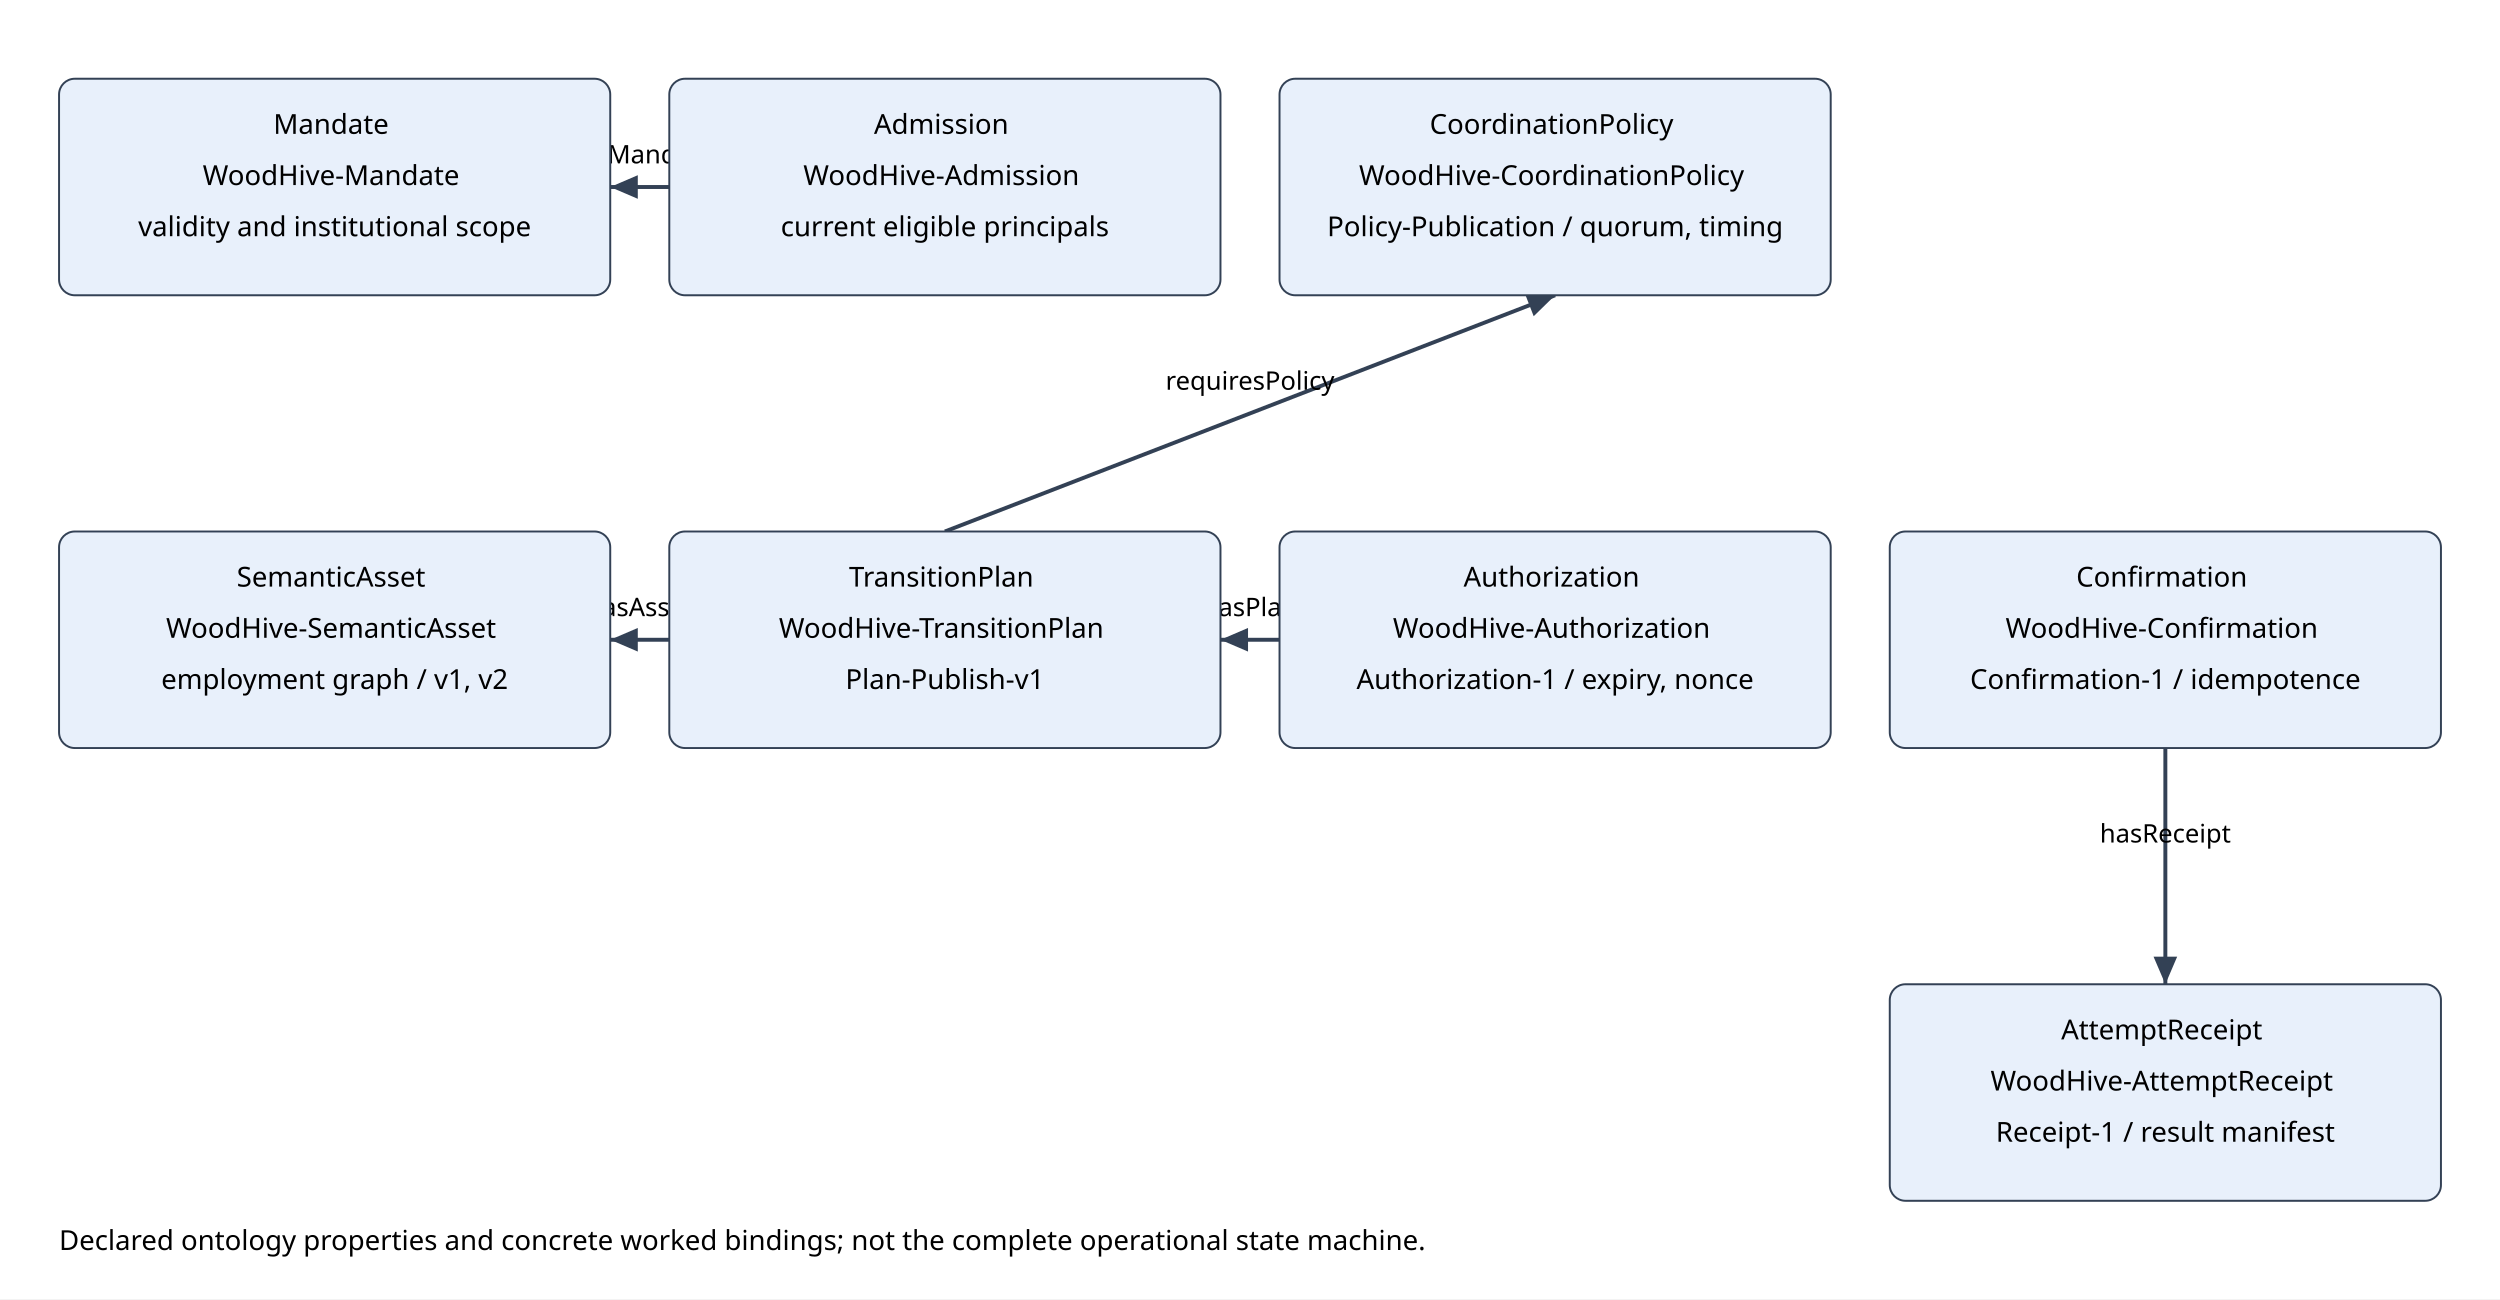
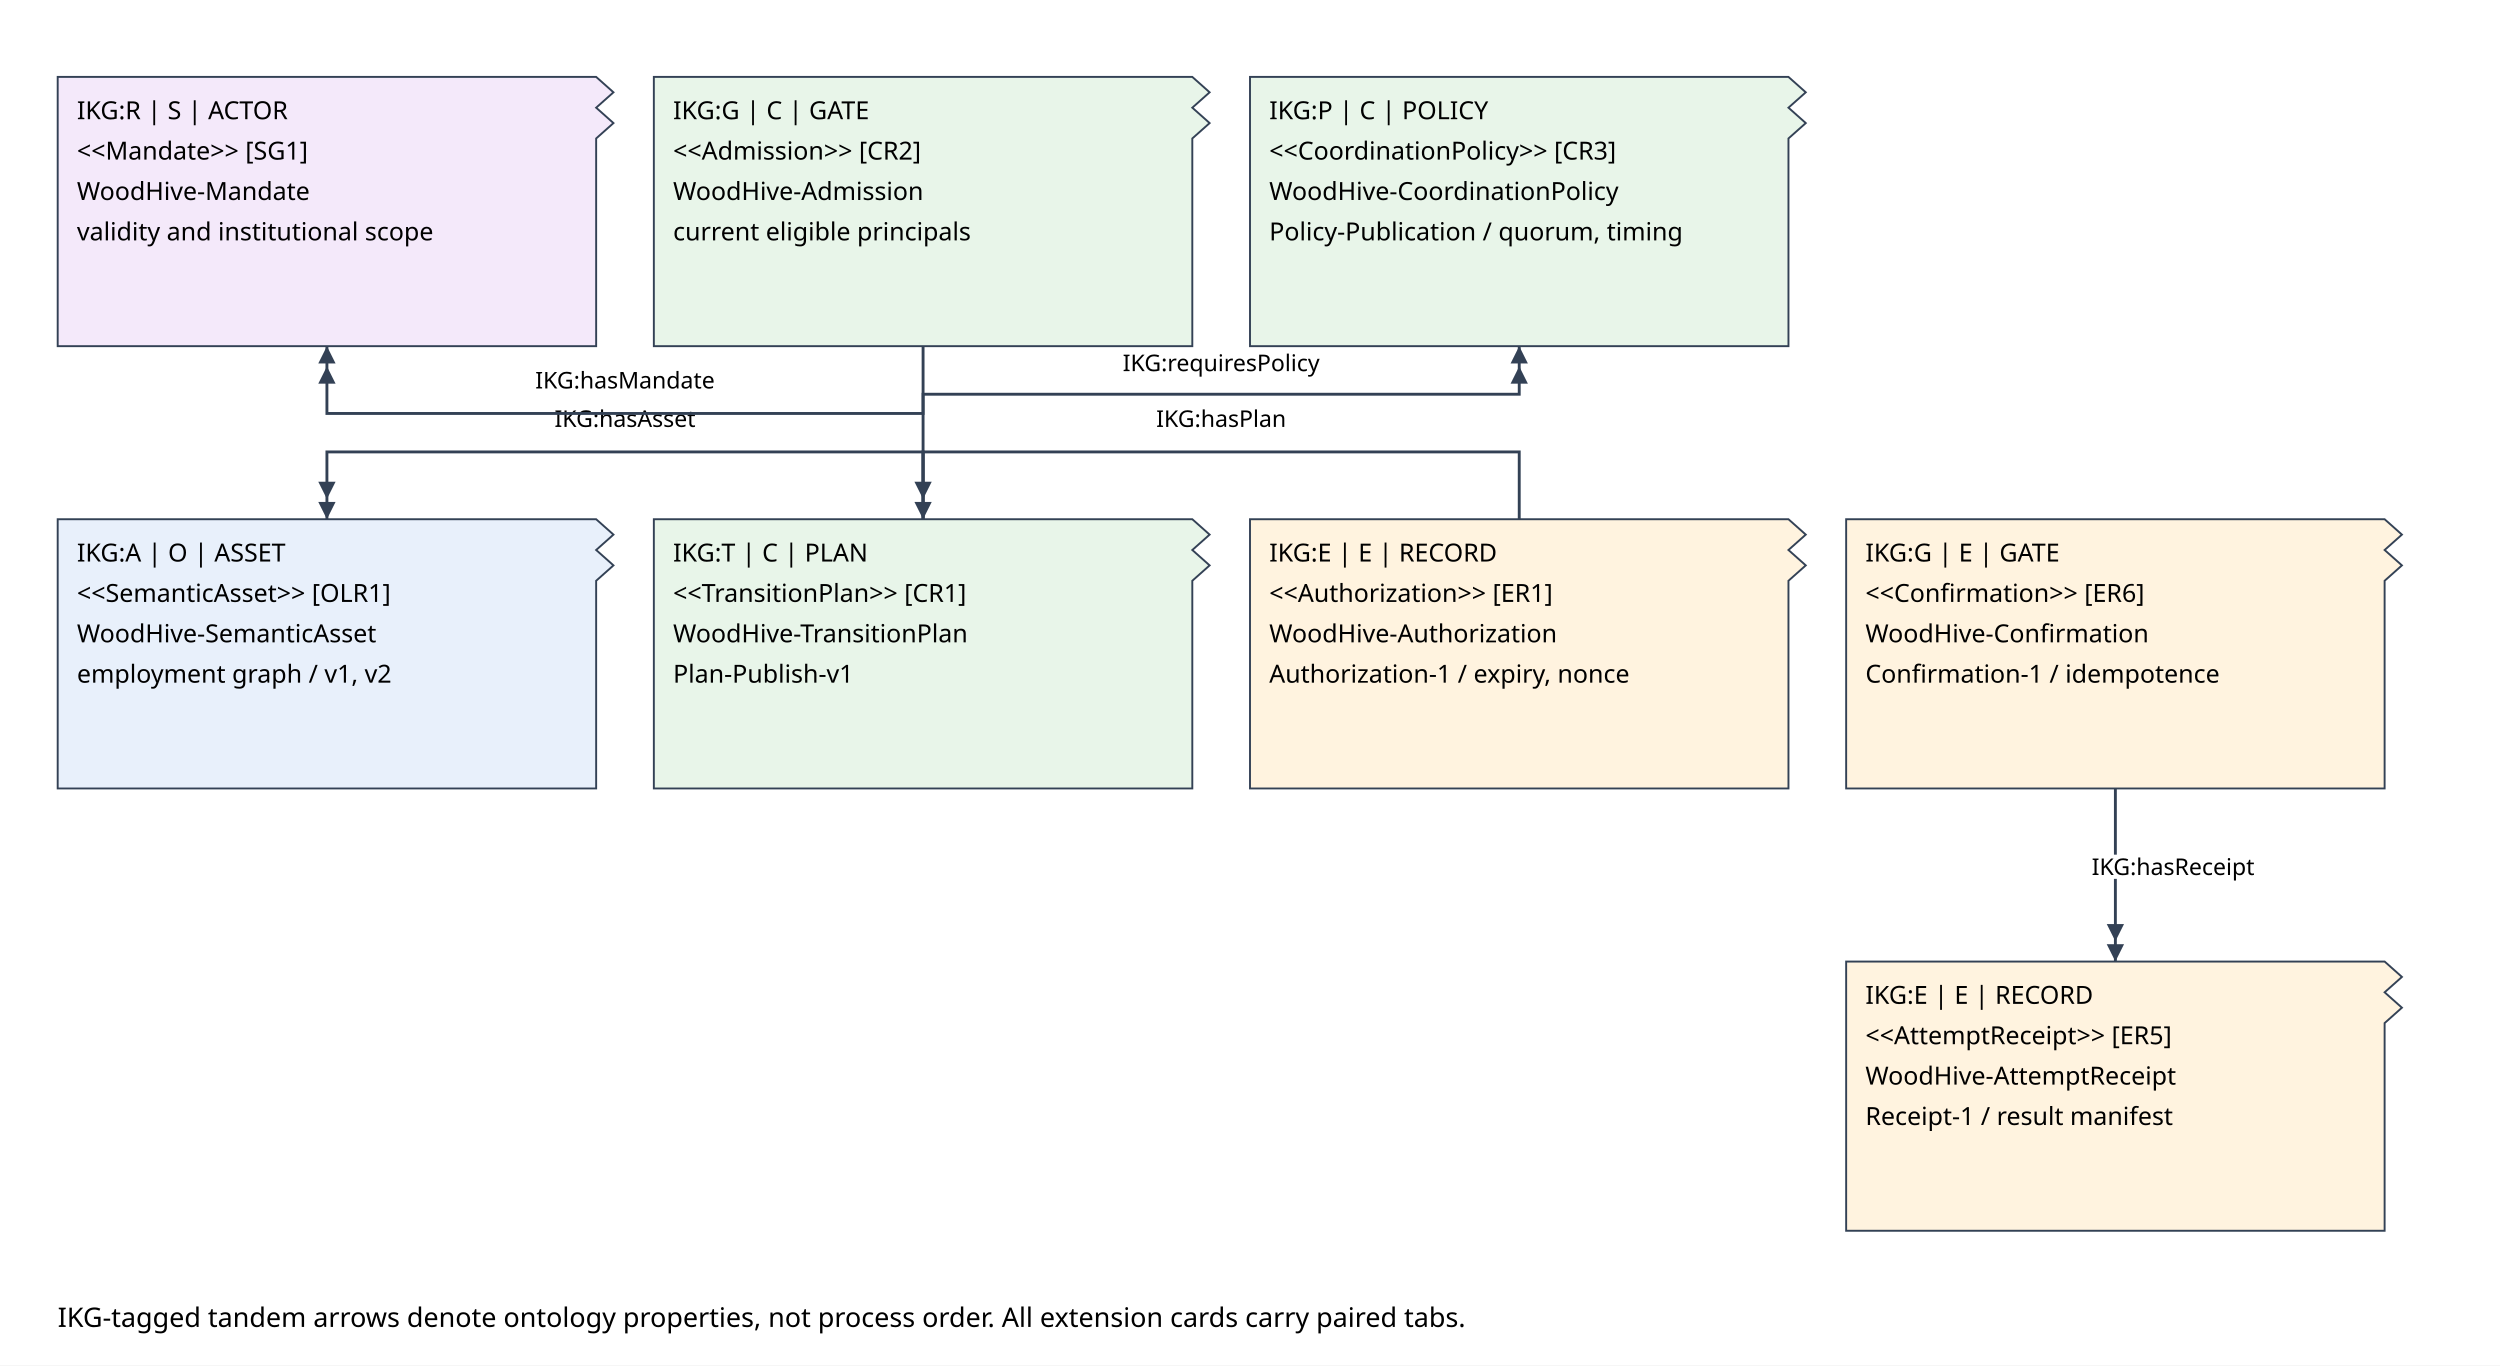
- <svg xmlns="http://www.w3.org/2000/svg" width="1270" height="660">
-   <rect width="1270" height="660" fill="white" />
+ <svg xmlns="http://www.w3.org/2000/svg" width="1300" height="710">
+   <rect width="1300" height="710" fill="white" />
  <defs>
-     <marker id="a" markerWidth="8" markerHeight="8" refX="7" refY="3" orient="auto">
-       <path d="M0,0 L0,6 L7,3 z" fill="#334155" />
+     <marker id="a" markerWidth="14" markerHeight="8" refX="13" refY="3" orient="auto">
+       <path d="M0,0 L0,6 L6,3 z M7,0 L7,6 L13,3 z" fill="#334155" />
    </marker>
  </defs>
-   <path d="M340,325 L310,325" stroke="#334155" stroke-width="2" marker-end="url(#a)" />
-   <text x="325.0" y="313.0" text-anchor="middle" font-size="13" font-family="sans-serif">hasAsset</text>
-   <path d="M650,325 L620,325" stroke="#334155" stroke-width="2" marker-end="url(#a)" />
-   <text x="635.0" y="313.0" text-anchor="middle" font-size="13" font-family="sans-serif">hasPlan</text>
-   <path d="M1100,380 L1100,500" stroke="#334155" stroke-width="2" marker-end="url(#a)" />
-   <text x="1100.0" y="428.0" text-anchor="middle" font-size="13" font-family="sans-serif">hasReceipt</text>
-   <path d="M340,95 L310,95" stroke="#334155" stroke-width="2" marker-end="url(#a)" />
-   <text x="325.0" y="83.0" text-anchor="middle" font-size="13" font-family="sans-serif">hasMandate</text>
-   <path d="M480,270 L790,150" stroke="#334155" stroke-width="2" marker-end="url(#a)" />
-   <text x="635.0" y="198.0" text-anchor="middle" font-size="13" font-family="sans-serif">requiresPolicy</text>
-   <rect x="30" y="270" width="280" height="110" rx="8" fill="#e8f0fb" stroke="#334155" />
-   <text x="170" y="298" text-anchor="middle" font-family="sans-serif" font-size="14">
-     <tspan x="170" dy="0">SemanticAsset</tspan>
-     <tspan x="170" dy="26">WoodHive-SemanticAsset</tspan>
-     <tspan x="170" dy="26">employment graph / v1, v2</tspan>
+   <path d="M480,270 V235 H170 V270" fill="none" stroke="#334155" stroke-width="1.5" marker-end="url(#a)" />
+   <text x="325.0" y="222" text-anchor="middle" font-size="12" font-family="sans-serif" paint-order="stroke" stroke="white" stroke-width="4">IKG:hasAsset</text>
+   <path d="M790,270 V235 H480 V270" fill="none" stroke="#334155" stroke-width="1.5" marker-end="url(#a)" />
+   <text x="635.0" y="222" text-anchor="middle" font-size="12" font-family="sans-serif" paint-order="stroke" stroke="white" stroke-width="4">IKG:hasPlan</text>
+   <path d="M1100,410 V500" fill="none" stroke="#334155" stroke-width="1.5" marker-end="url(#a)" />
+   <text x="1130" y="455.0" text-anchor="middle" font-size="12" font-family="sans-serif" paint-order="stroke" stroke="white" stroke-width="4">IKG:hasReceipt</text>
+   <path d="M480,180 V215 H170 V180" fill="none" stroke="#334155" stroke-width="1.5" marker-end="url(#a)" />
+   <text x="325.0" y="202" text-anchor="middle" font-size="12" font-family="sans-serif" paint-order="stroke" stroke="white" stroke-width="4">IKG:hasMandate</text>
+   <path d="M480,270 V205 H790 V180" fill="none" stroke="#334155" stroke-width="1.5" marker-end="url(#a)" />
+   <text x="635.0" y="193" text-anchor="middle" font-size="12" font-family="sans-serif" paint-order="stroke" stroke="white" stroke-width="4">IKG:requiresPolicy</text>
+   <path d="M30,270 H310 l9,8 -9,8 9,8 -9,8 V410 H30 Z" fill="#e8f0fb" stroke="#334155" />
+   <text x="40" y="292" font-family="sans-serif" font-size="13">
+     <tspan x="40" dy="0">IKG:A | O | ASSET</tspan>
+     <tspan x="40" dy="21">&lt;&lt;SemanticAsset&gt;&gt; [OLR1]</tspan>
+     <tspan x="40" dy="21">WoodHive-SemanticAsset</tspan>
+     <tspan x="40" dy="21">employment graph / v1, v2</tspan>
  </text>
-   <rect x="340" y="270" width="280" height="110" rx="8" fill="#e8f0fb" stroke="#334155" />
-   <text x="480" y="298" text-anchor="middle" font-family="sans-serif" font-size="14">
-     <tspan x="480" dy="0">TransitionPlan</tspan>
-     <tspan x="480" dy="26">WoodHive-TransitionPlan</tspan>
-     <tspan x="480" dy="26">Plan-Publish-v1</tspan>
+   <path d="M340,270 H620 l9,8 -9,8 9,8 -9,8 V410 H340 Z" fill="#e8f5e9" stroke="#334155" />
+   <text x="350" y="292" font-family="sans-serif" font-size="13">
+     <tspan x="350" dy="0">IKG:T | C | PLAN</tspan>
+     <tspan x="350" dy="21">&lt;&lt;TransitionPlan&gt;&gt; [CR1]</tspan>
+     <tspan x="350" dy="21">WoodHive-TransitionPlan</tspan>
+     <tspan x="350" dy="21">Plan-Publish-v1</tspan>
  </text>
-   <rect x="650" y="270" width="280" height="110" rx="8" fill="#e8f0fb" stroke="#334155" />
-   <text x="790" y="298" text-anchor="middle" font-family="sans-serif" font-size="14">
-     <tspan x="790" dy="0">Authorization</tspan>
-     <tspan x="790" dy="26">WoodHive-Authorization</tspan>
-     <tspan x="790" dy="26">Authorization-1 / expiry, nonce</tspan>
+   <path d="M650,270 H930 l9,8 -9,8 9,8 -9,8 V410 H650 Z" fill="#fff3df" stroke="#334155" />
+   <text x="660" y="292" font-family="sans-serif" font-size="13">
+     <tspan x="660" dy="0">IKG:E | E | RECORD</tspan>
+     <tspan x="660" dy="21">&lt;&lt;Authorization&gt;&gt; [ER1]</tspan>
+     <tspan x="660" dy="21">WoodHive-Authorization</tspan>
+     <tspan x="660" dy="21">Authorization-1 / expiry, nonce</tspan>
  </text>
-   <rect x="960" y="270" width="280" height="110" rx="8" fill="#e8f0fb" stroke="#334155" />
-   <text x="1100" y="298" text-anchor="middle" font-family="sans-serif" font-size="14">
-     <tspan x="1100" dy="0">Confirmation</tspan>
-     <tspan x="1100" dy="26">WoodHive-Confirmation</tspan>
-     <tspan x="1100" dy="26">Confirmation-1 / idempotence</tspan>
+   <path d="M960,270 H1240 l9,8 -9,8 9,8 -9,8 V410 H960 Z" fill="#fff3df" stroke="#334155" />
+   <text x="970" y="292" font-family="sans-serif" font-size="13">
+     <tspan x="970" dy="0">IKG:G | E | GATE</tspan>
+     <tspan x="970" dy="21">&lt;&lt;Confirmation&gt;&gt; [ER6]</tspan>
+     <tspan x="970" dy="21">WoodHive-Confirmation</tspan>
+     <tspan x="970" dy="21">Confirmation-1 / idempotence</tspan>
  </text>
-   <rect x="960" y="500" width="280" height="110" rx="8" fill="#e8f0fb" stroke="#334155" />
-   <text x="1100" y="528" text-anchor="middle" font-family="sans-serif" font-size="14">
-     <tspan x="1100" dy="0">AttemptReceipt</tspan>
-     <tspan x="1100" dy="26">WoodHive-AttemptReceipt</tspan>
-     <tspan x="1100" dy="26">Receipt-1 / result manifest</tspan>
+   <path d="M960,500 H1240 l9,8 -9,8 9,8 -9,8 V640 H960 Z" fill="#fff3df" stroke="#334155" />
+   <text x="970" y="522" font-family="sans-serif" font-size="13">
+     <tspan x="970" dy="0">IKG:E | E | RECORD</tspan>
+     <tspan x="970" dy="21">&lt;&lt;AttemptReceipt&gt;&gt; [ER5]</tspan>
+     <tspan x="970" dy="21">WoodHive-AttemptReceipt</tspan>
+     <tspan x="970" dy="21">Receipt-1 / result manifest</tspan>
  </text>
-   <rect x="340" y="40" width="280" height="110" rx="8" fill="#e8f0fb" stroke="#334155" />
-   <text x="480" y="68" text-anchor="middle" font-family="sans-serif" font-size="14">
-     <tspan x="480" dy="0">Admission</tspan>
-     <tspan x="480" dy="26">WoodHive-Admission</tspan>
-     <tspan x="480" dy="26">current eligible principals</tspan>
+   <path d="M340,40 H620 l9,8 -9,8 9,8 -9,8 V180 H340 Z" fill="#e8f5e9" stroke="#334155" />
+   <text x="350" y="62" font-family="sans-serif" font-size="13">
+     <tspan x="350" dy="0">IKG:G | C | GATE</tspan>
+     <tspan x="350" dy="21">&lt;&lt;Admission&gt;&gt; [CR2]</tspan>
+     <tspan x="350" dy="21">WoodHive-Admission</tspan>
+     <tspan x="350" dy="21">current eligible principals</tspan>
  </text>
-   <rect x="30" y="40" width="280" height="110" rx="8" fill="#e8f0fb" stroke="#334155" />
-   <text x="170" y="68" text-anchor="middle" font-family="sans-serif" font-size="14">
-     <tspan x="170" dy="0">Mandate</tspan>
-     <tspan x="170" dy="26">WoodHive-Mandate</tspan>
-     <tspan x="170" dy="26">validity and institutional scope</tspan>
+   <path d="M30,40 H310 l9,8 -9,8 9,8 -9,8 V180 H30 Z" fill="#f4e9fa" stroke="#334155" />
+   <text x="40" y="62" font-family="sans-serif" font-size="13">
+     <tspan x="40" dy="0">IKG:R | S | ACTOR</tspan>
+     <tspan x="40" dy="21">&lt;&lt;Mandate&gt;&gt; [SG1]</tspan>
+     <tspan x="40" dy="21">WoodHive-Mandate</tspan>
+     <tspan x="40" dy="21">validity and institutional scope</tspan>
  </text>
-   <rect x="650" y="40" width="280" height="110" rx="8" fill="#e8f0fb" stroke="#334155" />
-   <text x="790" y="68" text-anchor="middle" font-family="sans-serif" font-size="14">
-     <tspan x="790" dy="0">CoordinationPolicy</tspan>
-     <tspan x="790" dy="26">WoodHive-CoordinationPolicy</tspan>
-     <tspan x="790" dy="26">Policy-Publication / quorum, timing</tspan>
+   <path d="M650,40 H930 l9,8 -9,8 9,8 -9,8 V180 H650 Z" fill="#e8f5e9" stroke="#334155" />
+   <text x="660" y="62" font-family="sans-serif" font-size="13">
+     <tspan x="660" dy="0">IKG:P | C | POLICY</tspan>
+     <tspan x="660" dy="21">&lt;&lt;CoordinationPolicy&gt;&gt; [CR3]</tspan>
+     <tspan x="660" dy="21">WoodHive-CoordinationPolicy</tspan>
+     <tspan x="660" dy="21">Policy-Publication / quorum, timing</tspan>
  </text>
-   <text x="30" y="635" font-family="sans-serif" font-size="14">Declared ontology properties and concrete worked bindings; not the complete operational state machine.</text>
+   <text x="30" y="690" font-family="sans-serif" font-size="14">IKG-tagged tandem arrows denote ontology properties, not process order. All extension cards carry paired tabs.</text>
</svg>
